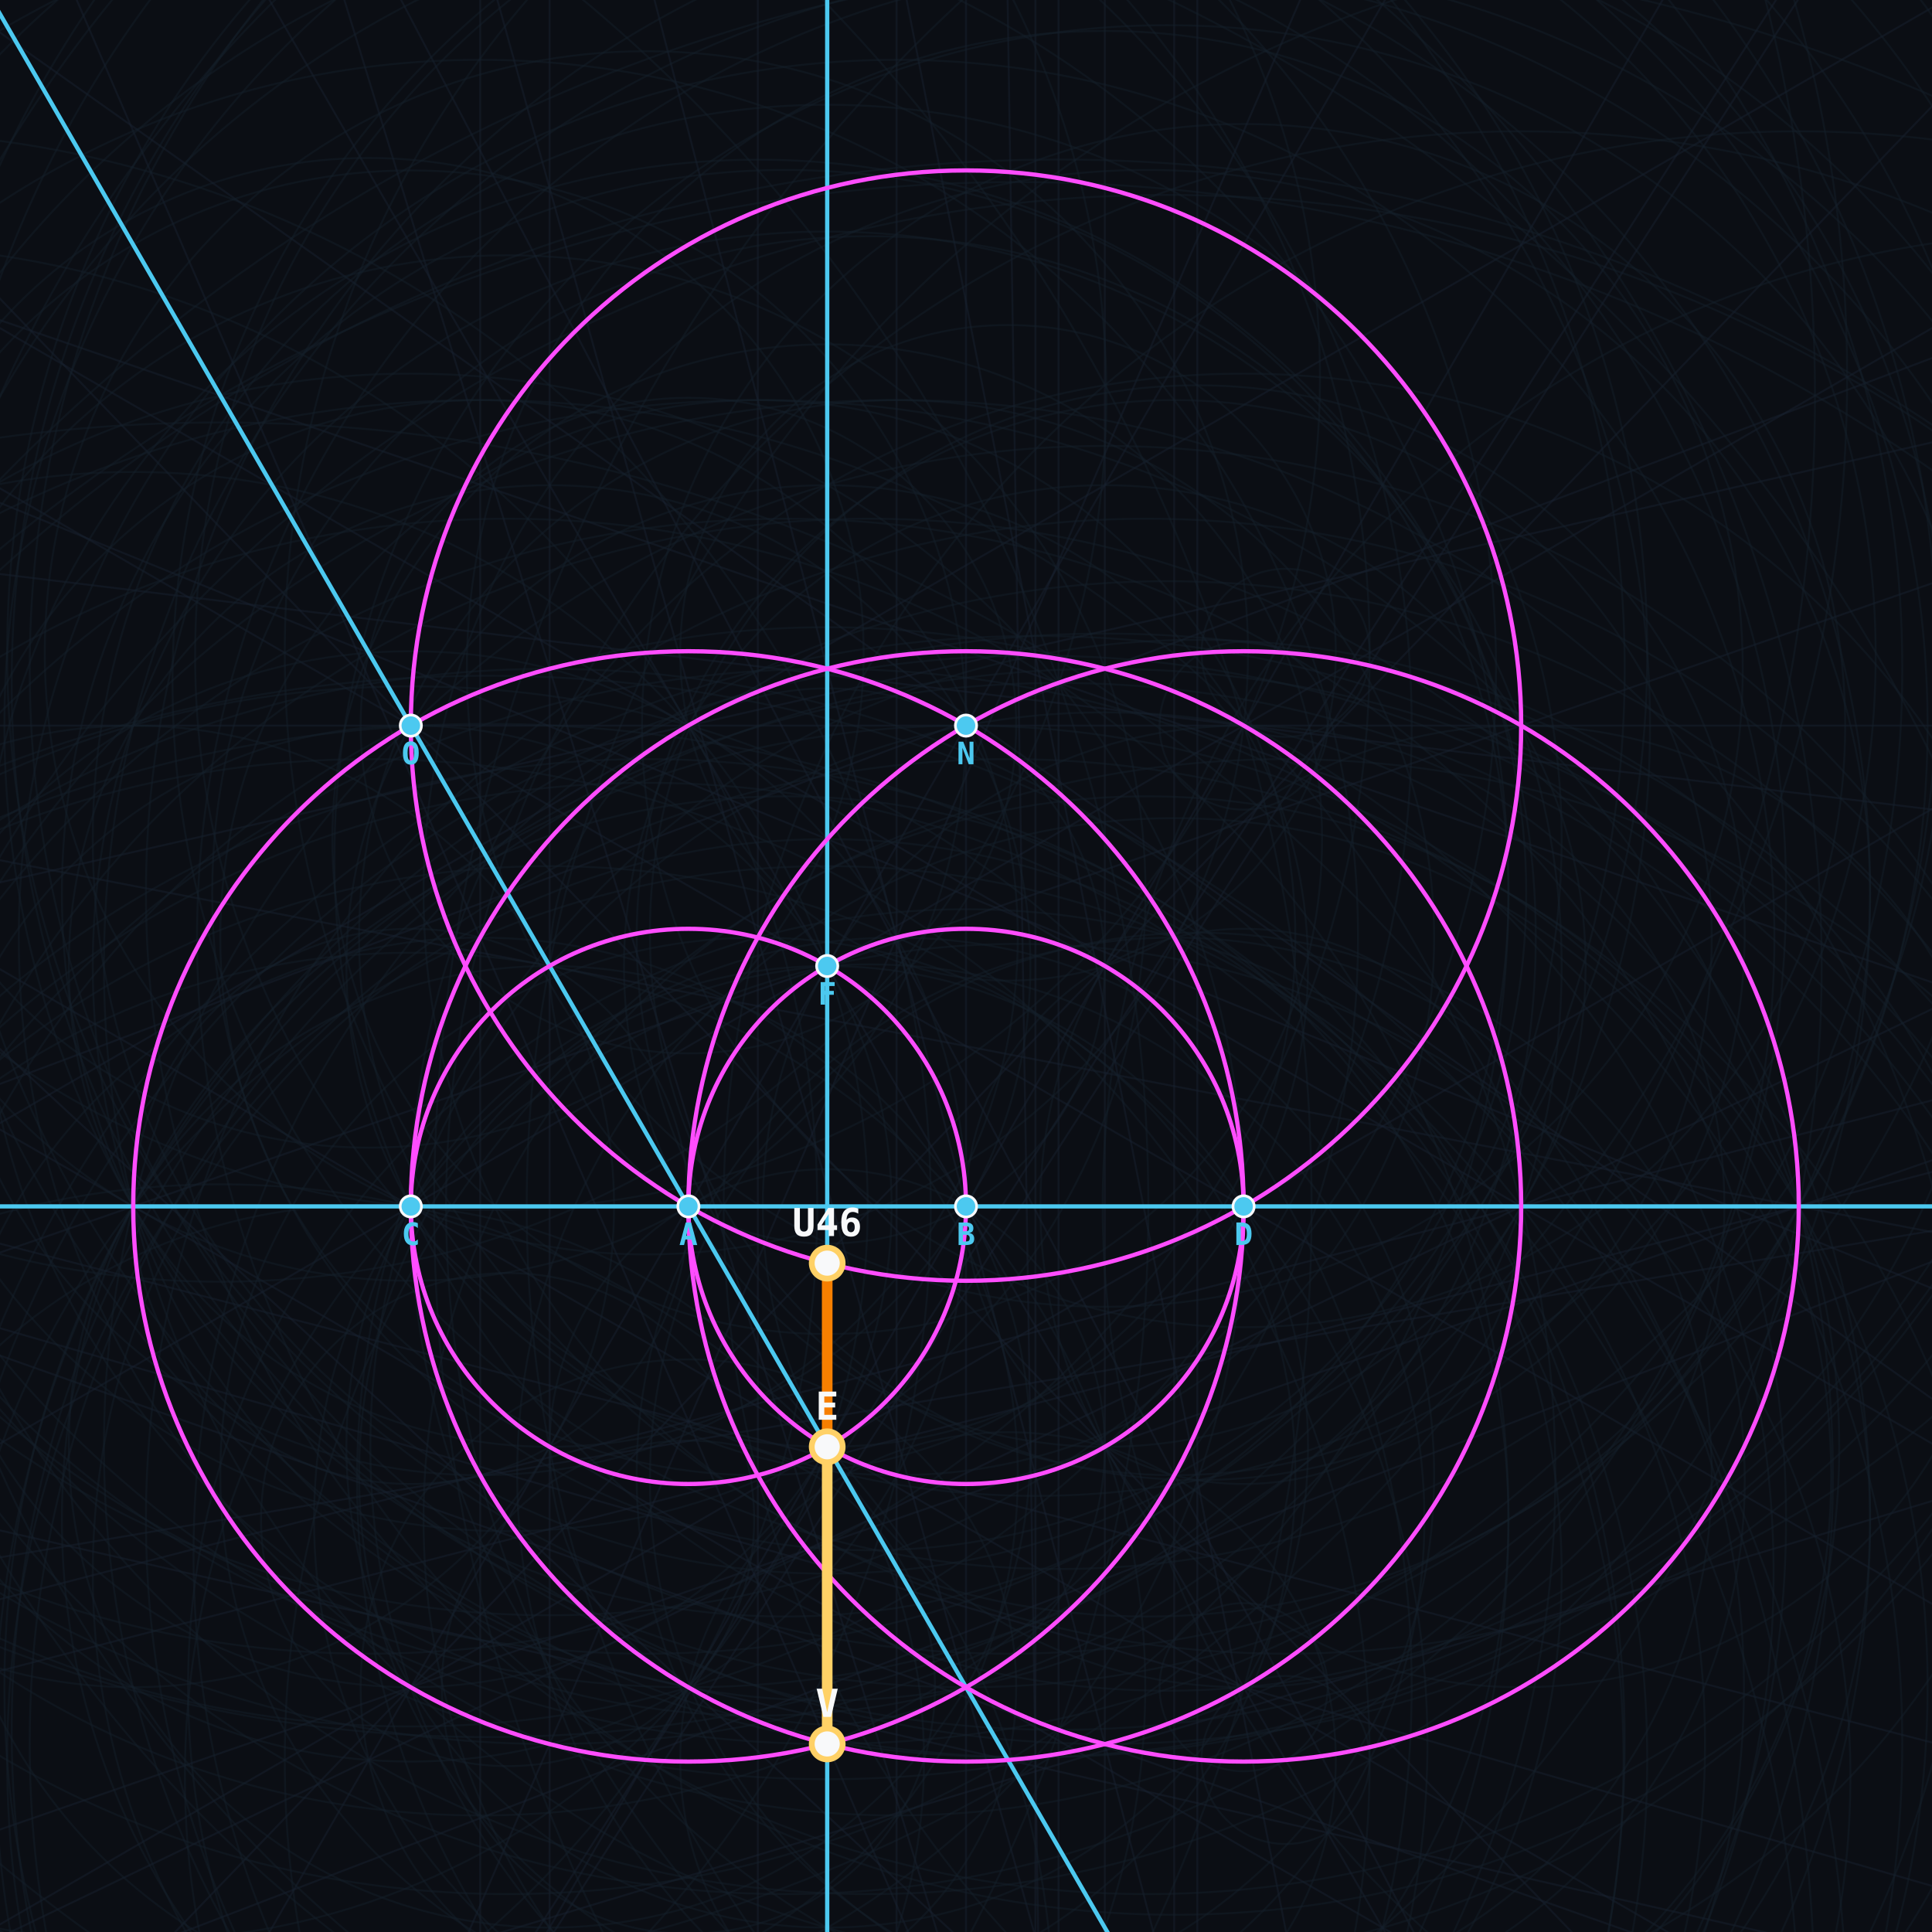
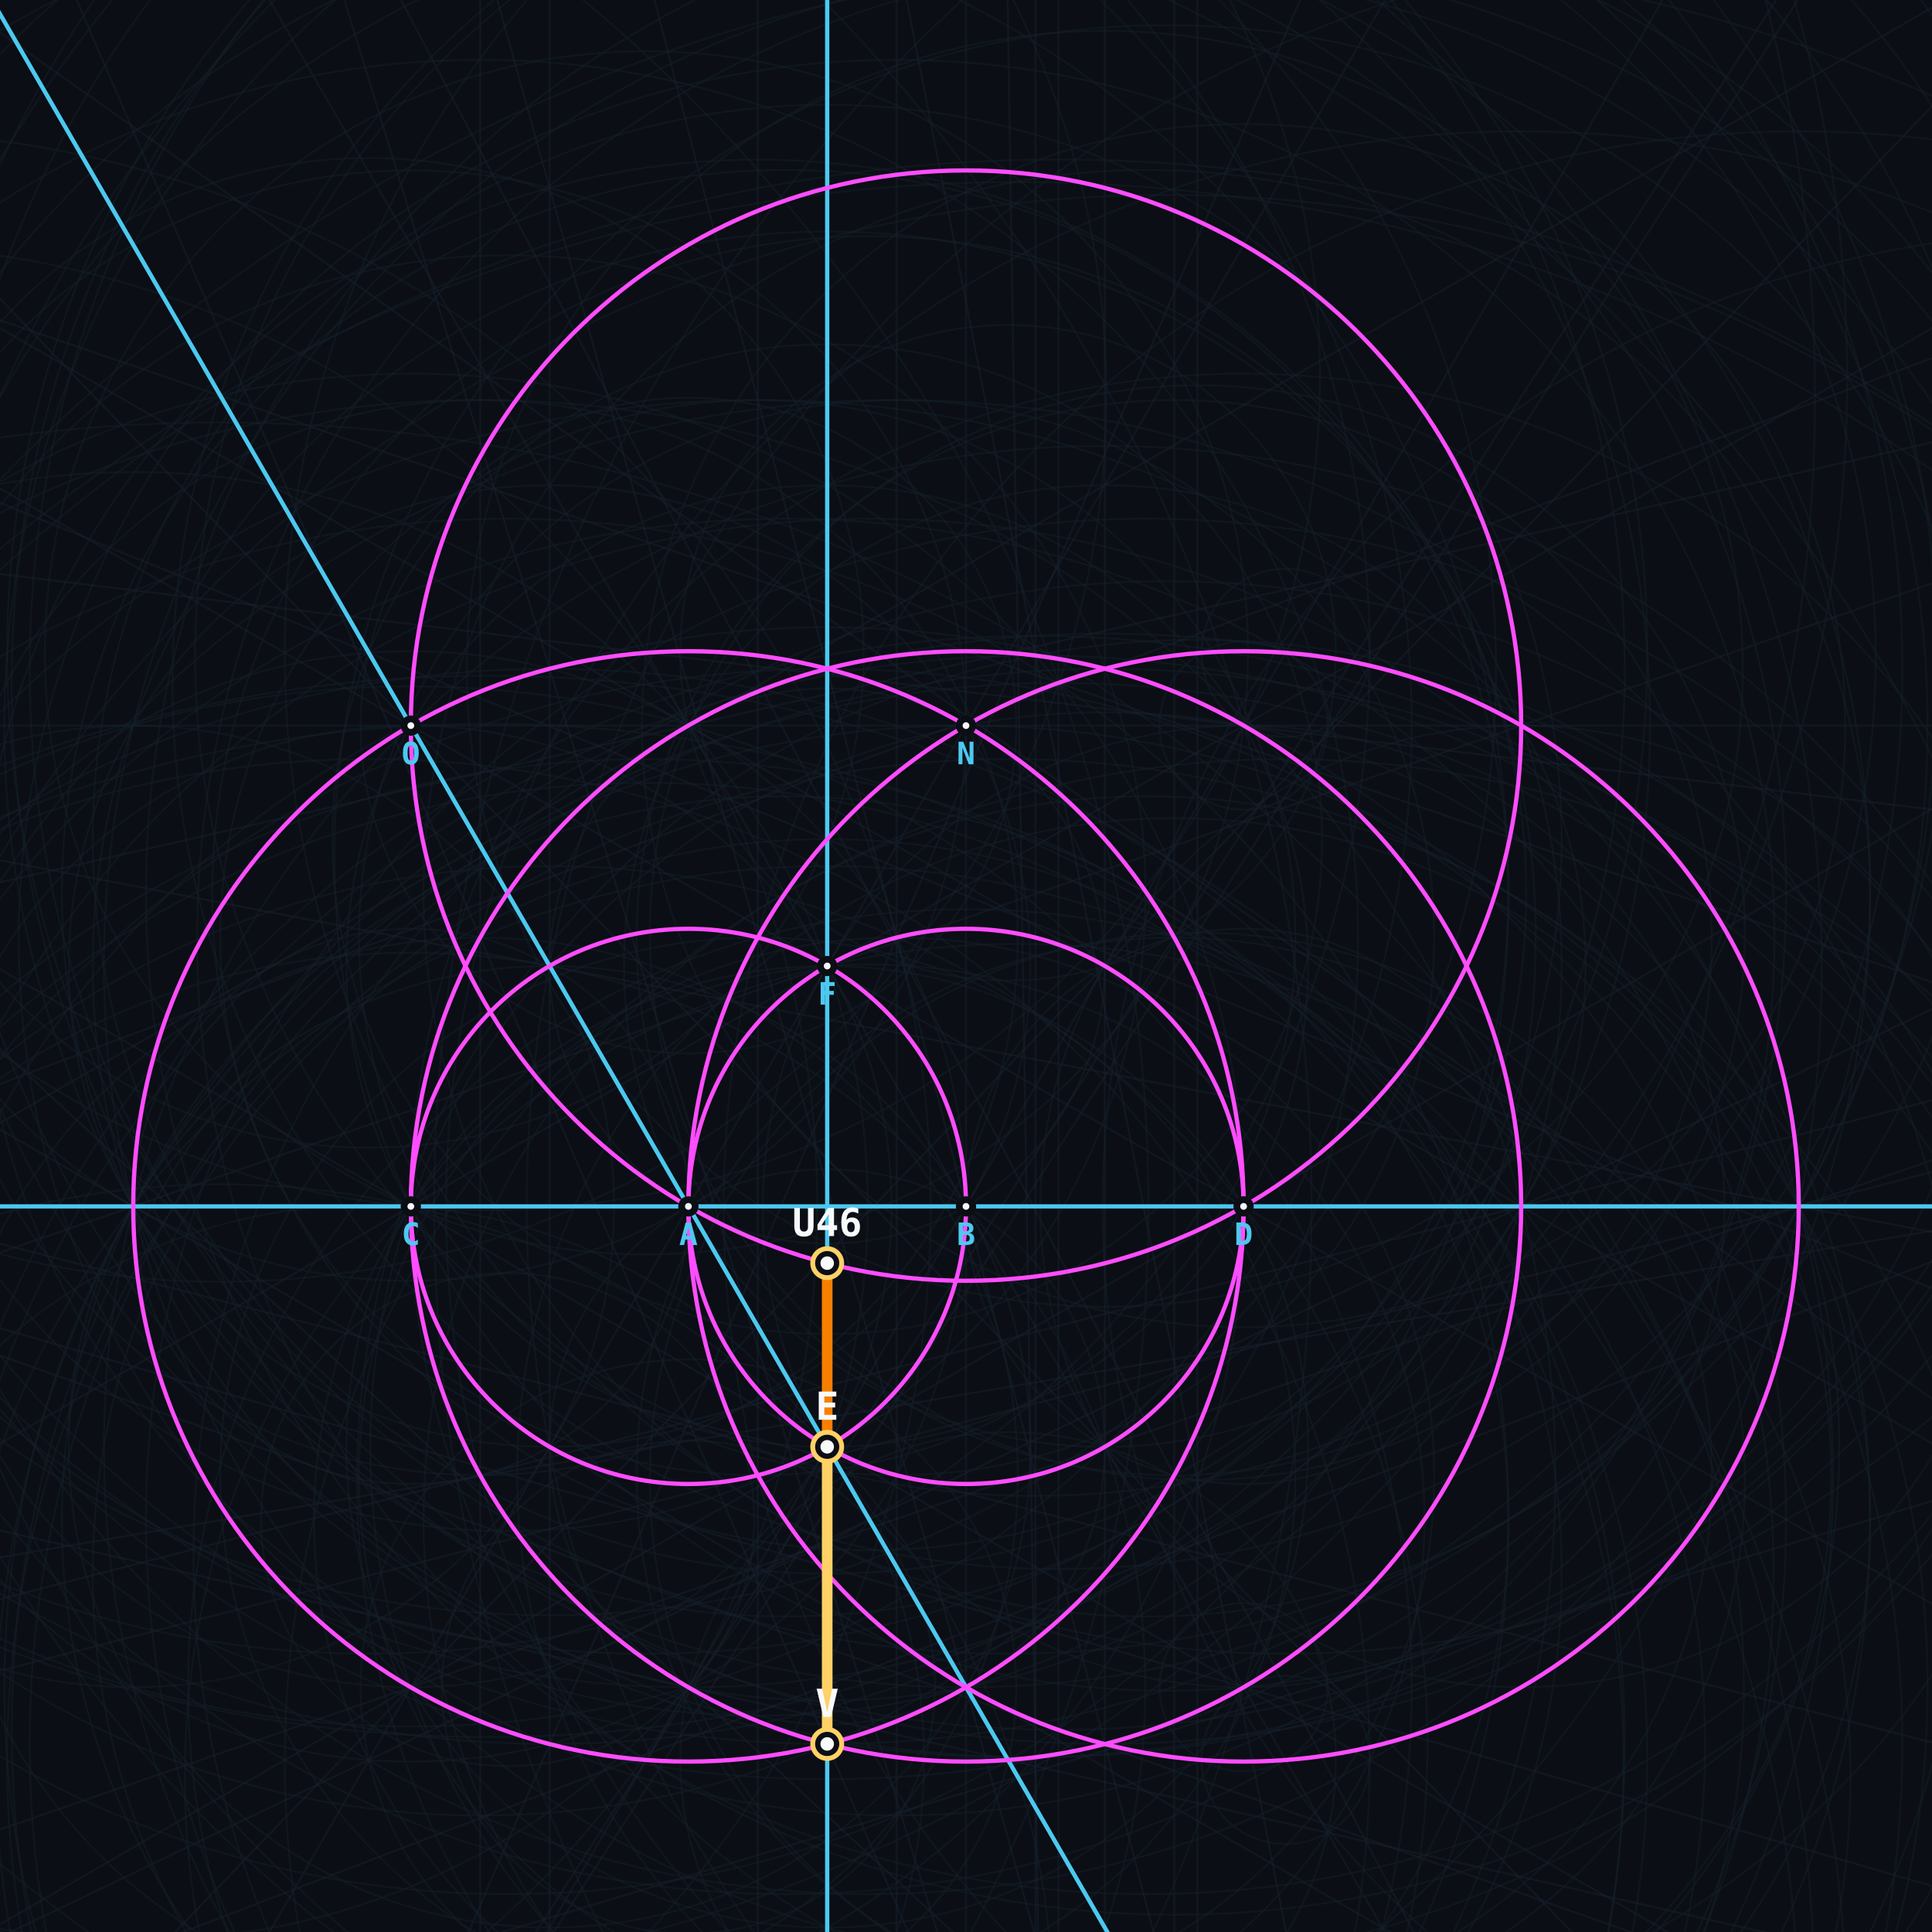
<svg xmlns="http://www.w3.org/2000/svg" viewBox="0 0 1000 1000" width="100%" height="100%" class="levels-svg">
  <defs>
    <clipPath id="sq-clip">
      <rect x="0" y="0" width="1000" height="1000" />
    </clipPath>
  </defs>
  <rect x="0" y="0" width="1000" height="1000" fill="#0b0e14" />
  <g clip-path="url(#sq-clip)">
    <line x1="-232.76" y1="1644.75" x2="1017.24" y2="-520.32" stroke="#1a2332" stroke-width="1.0" stroke-opacity="0.45" />
    <line x1="1089.08" y1="-395.89" x2="-160.92" y2="1769.18" stroke="#1a2332" stroke-width="1.0" stroke-opacity="0.45" />
    <line x1="1089.08" y1="1644.75" x2="-160.92" y2="-520.32" stroke="#1a2332" stroke-width="1.0" stroke-opacity="0.45" />
    <line x1="-762.13" y1="61.64" x2="1402.93" y2="1311.64" stroke="#1a2332" stroke-width="1.0" stroke-opacity="0.45" />
    <line x1="-762.13" y1="1187.21" x2="1402.93" y2="-62.79" stroke="#1a2332" stroke-width="1.0" stroke-opacity="0.45" />
    <line x1="1618.45" y1="61.64" x2="-546.61" y2="1311.64" stroke="#1a2332" stroke-width="1.0" stroke-opacity="0.45" />
    <line x1="1618.45" y1="1187.21" x2="-546.61" y2="-62.79" stroke="#1a2332" stroke-width="1.0" stroke-opacity="0.45" />
    <line x1="1429.70" y1="153.06" x2="-932.58" y2="971.37" stroke="#1a2332" stroke-width="1.0" stroke-opacity="0.45" />
    <line x1="-905.81" y1="61.64" x2="1259.26" y2="1311.64" stroke="#1a2332" stroke-width="1.0" stroke-opacity="0.45" />
    <line x1="284.48" y1="1874.43" x2="284.48" y2="-625.57" stroke="#1a2332" stroke-width="1.0" stroke-opacity="0.45" />
    <line x1="-619.72" y1="325.99" x2="1835.23" y2="798.44" stroke="#1a2332" stroke-width="1.0" stroke-opacity="0.45" />
    <line x1="1871.95" y1="381.49" x2="-548.67" y2="1006.49" stroke="#1a2332" stroke-width="1.0" stroke-opacity="0.45" />
    <line x1="392.24" y1="1874.43" x2="392.24" y2="-625.57" stroke="#1a2332" stroke-width="1.0" stroke-opacity="0.45" />
    <line x1="111.60" y1="-525.11" x2="780.64" y2="1883.71" stroke="#1a2332" stroke-width="1.0" stroke-opacity="0.45" />
    <line x1="500.00" y1="1874.43" x2="500.00" y2="-625.57" stroke="#1a2332" stroke-width="1.0" stroke-opacity="0.45" />
    <line x1="1606.32" y1="375.57" x2="-893.68" y2="375.57" stroke="#1a2332" stroke-width="1.0" stroke-opacity="0.45" />
    <line x1="-474.48" y1="-338.51" x2="1258.96" y2="1462.94" stroke="#1a2332" stroke-width="1.0" stroke-opacity="0.45" />
    <line x1="1573.38" y1="401.91" x2="-788.90" y2="1220.23" stroke="#1a2332" stroke-width="1.0" stroke-opacity="0.45" />
    <line x1="-474.48" y1="1587.36" x2="1258.96" y2="-214.08" stroke="#1a2332" stroke-width="1.0" stroke-opacity="0.45" />
    <line x1="-402.93" y1="-62.79" x2="1762.13" y2="1187.21" stroke="#1a2332" stroke-width="1.0" stroke-opacity="0.45" />
    <line x1="1728.27" y1="381.49" x2="-692.35" y2="1006.49" stroke="#1a2332" stroke-width="1.0" stroke-opacity="0.45" />
    <line x1="248.56" y1="1874.43" x2="248.56" y2="-625.57" stroke="#1a2332" stroke-width="1.0" stroke-opacity="0.45" />
    <line x1="-155.74" y1="-454.21" x2="832.47" y2="1842.19" stroke="#1a2332" stroke-width="1.0" stroke-opacity="0.45" />
    <line x1="187.50" y1="-585.88" x2="812.50" y2="1834.74" stroke="#1a2332" stroke-width="1.0" stroke-opacity="0.45" />
    <line x1="571.84" y1="1874.43" x2="571.84" y2="-625.57" stroke="#1a2332" stroke-width="1.0" stroke-opacity="0.45" />
    <line x1="1587.43" y1="-35.35" x2="-752.86" y2="843.87" stroke="#1a2332" stroke-width="1.0" stroke-opacity="0.45" />
    <line x1="1657.83" y1="1169.69" x2="-779.76" y2="614.56" stroke="#1a2332" stroke-width="1.0" stroke-opacity="0.45" />
    <line x1="1226.25" y1="1679.68" x2="-607.20" y2="-19.86" stroke="#1a2332" stroke-width="1.0" stroke-opacity="0.45" />
    <line x1="1657.83" y1="79.17" x2="-779.76" y2="634.30" stroke="#1a2332" stroke-width="1.0" stroke-opacity="0.45" />
    <line x1="1223.34" y1="-125.00" x2="-941.73" y2="1125.00" stroke="#1a2332" stroke-width="1.0" stroke-opacity="0.45" />
    <line x1="-1015.62" y1="381.49" x2="1404.99" y2="1006.49" stroke="#1a2332" stroke-width="1.0" stroke-opacity="0.45" />
    <line x1="464.08" y1="1874.43" x2="464.08" y2="-625.57" stroke="#1a2332" stroke-width="1.0" stroke-opacity="0.45" />
    <line x1="868.39" y1="-454.21" x2="-119.82" y2="1842.19" stroke="#1a2332" stroke-width="1.0" stroke-opacity="0.45" />
    <line x1="-10.32" y1="-614.67" x2="722.96" y2="1775.37" stroke="#1a2332" stroke-width="1.0" stroke-opacity="0.45" />
    <line x1="1467.49" y1="856.91" x2="-848.43" y2="-84.65" stroke="#1a2332" stroke-width="1.0" stroke-opacity="0.45" />
    <line x1="1447.14" y1="307.48" x2="-806.33" y2="1390.01" stroke="#1a2332" stroke-width="1.0" stroke-opacity="0.45" />
    <line x1="-51.36" y1="-494.26" x2="1109.03" y2="1720.13" stroke="#1a2332" stroke-width="1.0" stroke-opacity="0.45" />
    <line x1="607.76" y1="1874.43" x2="607.76" y2="-625.57" stroke="#1a2332" stroke-width="1.0" stroke-opacity="0.45" />
    <line x1="1146.34" y1="-353.83" x2="-204.01" y2="1750.11" stroke="#1a2332" stroke-width="1.0" stroke-opacity="0.45" />
    <line x1="1729.94" y1="507.97" x2="-751.69" y2="205.50" stroke="#1a2332" stroke-width="1.0" stroke-opacity="0.45" />
    <line x1="1413.60" y1="1095.55" x2="-988.32" y2="402.17" stroke="#1a2332" stroke-width="1.0" stroke-opacity="0.45" />
    <line x1="-1013.76" y1="343.22" x2="1343.26" y2="1176.56" stroke="#1a2332" stroke-width="1.0" stroke-opacity="0.45" />
    <line x1="547.89" y1="1874.43" x2="547.89" y2="-625.57" stroke="#1a2332" stroke-width="1.0" stroke-opacity="0.45" />
    <line x1="1513.46" y1="684.43" x2="-851.50" y2="-126.11" stroke="#1a2332" stroke-width="1.0" stroke-opacity="0.45" />
    <line x1="1517.19" y1="620.98" x2="-876.38" y2="1342.67" stroke="#1a2332" stroke-width="1.0" stroke-opacity="0.45" />
    <line x1="511.57" y1="-630.45" x2="551.09" y2="1869.23" stroke="#1a2332" stroke-width="1.0" stroke-opacity="0.45" />
    <line x1="535.92" y1="1874.43" x2="535.92" y2="-625.57" stroke="#1a2332" stroke-width="1.0" stroke-opacity="0.45" />
    <line x1="336.94" y1="-673.86" x2="818.71" y2="1779.28" stroke="#1a2332" stroke-width="1.0" stroke-opacity="0.45" />
    <line x1="619.73" y1="1874.43" x2="619.73" y2="-625.57" stroke="#1a2332" stroke-width="1.0" stroke-opacity="0.45" />
    <line x1="1112.62" y1="-282.82" x2="-240.69" y2="1819.22" stroke="#1a2332" stroke-width="1.0" stroke-opacity="0.45" />
    <line x1="1448.78" y1="1041.33" x2="-592.46" y2="-402.05" stroke="#1a2332" stroke-width="1.0" stroke-opacity="0.45" />
    <line x1="-327.79" y1="1161.96" x2="2006.63" y2="267.26" stroke="#1a2332" stroke-width="1.0" stroke-opacity="0.45" />
    <line x1="1888.17" y1="486.93" x2="-576.87" y2="903.60" stroke="#1a2332" stroke-width="1.0" stroke-opacity="0.45" />
    <circle cx="212.64" cy="624.43" r="143.68" fill="none" stroke="#161f2c" stroke-width="1.0" stroke-opacity="0.45" />
    <circle cx="428.16" cy="748.86" r="143.68" fill="none" stroke="#161f2c" stroke-width="1.0" stroke-opacity="0.45" />
    <circle cx="428.16" cy="500.00" r="143.68" fill="none" stroke="#161f2c" stroke-width="1.0" stroke-opacity="0.45" />
    <circle cx="212.64" cy="624.43" r="287.36" fill="none" stroke="#161f2c" stroke-width="1.0" stroke-opacity="0.45" />
    <circle cx="643.68" cy="624.43" r="143.68" fill="none" stroke="#161f2c" stroke-width="1.0" stroke-opacity="0.45" />
    <circle cx="212.64" cy="624.43" r="431.03" fill="none" stroke="#161f2c" stroke-width="1.0" stroke-opacity="0.45" />
    <circle cx="643.68" cy="624.43" r="431.03" fill="none" stroke="#161f2c" stroke-width="1.0" stroke-opacity="0.45" />
    <circle cx="212.64" cy="624.43" r="248.86" fill="none" stroke="#161f2c" stroke-width="1.0" stroke-opacity="0.45" />
    <circle cx="428.16" cy="748.86" r="248.86" fill="none" stroke="#161f2c" stroke-width="1.0" stroke-opacity="0.45" />
    <circle cx="428.16" cy="500.00" r="248.86" fill="none" stroke="#161f2c" stroke-width="1.0" stroke-opacity="0.45" />
    <circle cx="643.68" cy="624.43" r="248.86" fill="none" stroke="#161f2c" stroke-width="1.0" stroke-opacity="0.45" />
    <circle cx="428.16" cy="500.00" r="380.14" fill="none" stroke="#161f2c" stroke-width="1.0" stroke-opacity="0.45" />
    <circle cx="68.97" cy="624.43" r="380.14" fill="none" stroke="#161f2c" stroke-width="1.0" stroke-opacity="0.45" />
    <circle cx="68.97" cy="624.43" r="248.86" fill="none" stroke="#161f2c" stroke-width="1.0" stroke-opacity="0.45" />
    <circle cx="284.48" cy="748.86" r="248.86" fill="none" stroke="#161f2c" stroke-width="1.0" stroke-opacity="0.45" />
    <circle cx="284.48" cy="500.00" r="248.86" fill="none" stroke="#161f2c" stroke-width="1.0" stroke-opacity="0.45" />
    <circle cx="284.48" cy="500.00" r="658.42" fill="none" stroke="#161f2c" stroke-width="1.0" stroke-opacity="0.45" />
    <circle cx="931.03" cy="624.43" r="658.42" fill="none" stroke="#161f2c" stroke-width="1.0" stroke-opacity="0.45" />
    <circle cx="931.03" cy="624.43" r="556.46" fill="none" stroke="#161f2c" stroke-width="1.0" stroke-opacity="0.45" />
    <circle cx="392.24" cy="763.54" r="556.46" fill="none" stroke="#161f2c" stroke-width="1.0" stroke-opacity="0.45" />
    <circle cx="392.24" cy="763.54" r="278.23" fill="none" stroke="#161f2c" stroke-width="1.0" stroke-opacity="0.45" />
    <circle cx="392.24" cy="485.31" r="278.23" fill="none" stroke="#161f2c" stroke-width="1.0" stroke-opacity="0.45" />
    <circle cx="392.24" cy="485.31" r="402.66" fill="none" stroke="#161f2c" stroke-width="1.0" stroke-opacity="0.45" />
    <circle cx="500.00" cy="873.29" r="402.66" fill="none" stroke="#161f2c" stroke-width="1.0" stroke-opacity="0.45" />
    <circle cx="500.00" cy="873.29" r="497.72" fill="none" stroke="#161f2c" stroke-width="1.0" stroke-opacity="0.45" />
    <circle cx="500.00" cy="375.57" r="497.72" fill="none" stroke="#161f2c" stroke-width="1.0" stroke-opacity="0.45" />
    <circle cx="212.64" cy="375.57" r="287.36" fill="none" stroke="#161f2c" stroke-width="1.0" stroke-opacity="0.45" />
    <circle cx="212.64" cy="375.57" r="518.04" fill="none" stroke="#161f2c" stroke-width="1.0" stroke-opacity="0.45" />
    <circle cx="571.84" cy="748.86" r="518.04" fill="none" stroke="#161f2c" stroke-width="1.0" stroke-opacity="0.45" />
    <circle cx="571.84" cy="748.86" r="380.14" fill="none" stroke="#161f2c" stroke-width="1.0" stroke-opacity="0.45" />
    <circle cx="212.64" cy="873.29" r="380.14" fill="none" stroke="#161f2c" stroke-width="1.0" stroke-opacity="0.45" />
    <circle cx="212.64" cy="873.29" r="518.04" fill="none" stroke="#161f2c" stroke-width="1.0" stroke-opacity="0.45" />
    <circle cx="571.84" cy="500.00" r="518.04" fill="none" stroke="#161f2c" stroke-width="1.0" stroke-opacity="0.45" />
    <circle cx="571.84" cy="500.00" r="248.86" fill="none" stroke="#161f2c" stroke-width="1.0" stroke-opacity="0.45" />
    <circle cx="787.36" cy="624.43" r="248.86" fill="none" stroke="#161f2c" stroke-width="1.0" stroke-opacity="0.45" />
    <circle cx="787.36" cy="624.43" r="556.46" fill="none" stroke="#161f2c" stroke-width="1.0" stroke-opacity="0.45" />
    <circle cx="248.56" cy="763.54" r="556.46" fill="none" stroke="#161f2c" stroke-width="1.0" stroke-opacity="0.45" />
    <circle cx="248.56" cy="763.54" r="278.23" fill="none" stroke="#161f2c" stroke-width="1.0" stroke-opacity="0.45" />
    <circle cx="248.56" cy="485.31" r="278.23" fill="none" stroke="#161f2c" stroke-width="1.0" stroke-opacity="0.45" />
    <circle cx="248.56" cy="485.31" r="454.35" fill="none" stroke="#161f2c" stroke-width="1.0" stroke-opacity="0.45" />
    <circle cx="428.16" cy="902.66" r="454.35" fill="none" stroke="#161f2c" stroke-width="1.0" stroke-opacity="0.45" />
    <circle cx="428.16" cy="902.66" r="556.46" fill="none" stroke="#161f2c" stroke-width="1.0" stroke-opacity="0.45" />
    <circle cx="428.16" cy="346.20" r="556.46" fill="none" stroke="#161f2c" stroke-width="1.0" stroke-opacity="0.45" />
    <circle cx="428.16" cy="346.20" r="574.71" fill="none" stroke="#161f2c" stroke-width="1.0" stroke-opacity="0.45" />
    <circle cx="571.84" cy="902.66" r="574.71" fill="none" stroke="#161f2c" stroke-width="1.0" stroke-opacity="0.45" />
    <circle cx="571.84" cy="902.66" r="556.46" fill="none" stroke="#161f2c" stroke-width="1.0" stroke-opacity="0.45" />
    <circle cx="571.84" cy="346.20" r="556.46" fill="none" stroke="#161f2c" stroke-width="1.0" stroke-opacity="0.45" />
    <circle cx="571.84" cy="346.20" r="330.20" fill="none" stroke="#161f2c" stroke-width="1.0" stroke-opacity="0.45" />
    <circle cx="262.73" cy="462.33" r="330.20" fill="none" stroke="#161f2c" stroke-width="1.0" stroke-opacity="0.45" />
    <circle cx="262.73" cy="462.33" r="518.04" fill="none" stroke="#161f2c" stroke-width="1.0" stroke-opacity="0.45" />
    <circle cx="521.75" cy="910.96" r="518.04" fill="none" stroke="#161f2c" stroke-width="1.0" stroke-opacity="0.45" />
    <circle cx="521.75" cy="910.96" r="169.66" fill="none" stroke="#161f2c" stroke-width="1.0" stroke-opacity="0.45" />
    <circle cx="356.32" cy="873.29" r="169.66" fill="none" stroke="#161f2c" stroke-width="1.0" stroke-opacity="0.45" />
    <circle cx="356.32" cy="873.29" r="127.61" fill="none" stroke="#161f2c" stroke-width="1.0" stroke-opacity="0.45" />
    <circle cx="262.73" cy="786.53" r="127.61" fill="none" stroke="#161f2c" stroke-width="1.0" stroke-opacity="0.45" />
    <circle cx="262.73" cy="786.53" r="518.04" fill="none" stroke="#161f2c" stroke-width="1.0" stroke-opacity="0.45" />
    <circle cx="521.75" cy="337.90" r="518.04" fill="none" stroke="#161f2c" stroke-width="1.0" stroke-opacity="0.45" />
    <circle cx="521.75" cy="337.90" r="169.66" fill="none" stroke="#161f2c" stroke-width="1.0" stroke-opacity="0.45" />
    <circle cx="356.32" cy="375.57" r="169.66" fill="none" stroke="#161f2c" stroke-width="1.0" stroke-opacity="0.45" />
    <circle cx="356.32" cy="375.57" r="497.72" fill="none" stroke="#161f2c" stroke-width="1.0" stroke-opacity="0.45" />
    <circle cx="-74.71" cy="624.43" r="497.72" fill="none" stroke="#161f2c" stroke-width="1.0" stroke-opacity="0.45" />
    <circle cx="-74.71" cy="624.43" r="556.46" fill="none" stroke="#161f2c" stroke-width="1.0" stroke-opacity="0.45" />
    <circle cx="464.08" cy="763.54" r="556.46" fill="none" stroke="#161f2c" stroke-width="1.0" stroke-opacity="0.45" />
    <circle cx="464.08" cy="763.54" r="278.23" fill="none" stroke="#161f2c" stroke-width="1.0" stroke-opacity="0.45" />
    <circle cx="464.08" cy="485.31" r="278.23" fill="none" stroke="#161f2c" stroke-width="1.0" stroke-opacity="0.45" />
    <circle cx="464.08" cy="485.31" r="454.35" fill="none" stroke="#161f2c" stroke-width="1.0" stroke-opacity="0.45" />
    <circle cx="284.48" cy="902.66" r="454.35" fill="none" stroke="#161f2c" stroke-width="1.0" stroke-opacity="0.45" />
    <circle cx="284.48" cy="902.66" r="556.46" fill="none" stroke="#161f2c" stroke-width="1.0" stroke-opacity="0.45" />
    <circle cx="284.48" cy="346.20" r="556.46" fill="none" stroke="#161f2c" stroke-width="1.0" stroke-opacity="0.45" />
    <circle cx="284.48" cy="346.20" r="489.85" fill="none" stroke="#161f2c" stroke-width="1.0" stroke-opacity="0.45" />
    <circle cx="428.16" cy="814.50" r="489.85" fill="none" stroke="#161f2c" stroke-width="1.0" stroke-opacity="0.45" />
    <circle cx="428.16" cy="814.50" r="380.14" fill="none" stroke="#161f2c" stroke-width="1.0" stroke-opacity="0.45" />
    <circle cx="428.16" cy="434.36" r="380.14" fill="none" stroke="#161f2c" stroke-width="1.0" stroke-opacity="0.45" />
    <circle cx="428.16" cy="434.36" r="256.13" fill="none" stroke="#161f2c" stroke-width="1.0" stroke-opacity="0.45" />
    <circle cx="190.89" cy="337.90" r="256.13" fill="none" stroke="#161f2c" stroke-width="1.0" stroke-opacity="0.45" />
    <circle cx="190.89" cy="337.90" r="518.04" fill="none" stroke="#161f2c" stroke-width="1.0" stroke-opacity="0.45" />
    <circle cx="449.91" cy="786.53" r="518.04" fill="none" stroke="#161f2c" stroke-width="1.0" stroke-opacity="0.45" />
    <circle cx="449.91" cy="786.53" r="287.36" fill="none" stroke="#161f2c" stroke-width="1.0" stroke-opacity="0.45" />
    <circle cx="190.89" cy="910.96" r="287.36" fill="none" stroke="#161f2c" stroke-width="1.0" stroke-opacity="0.45" />
    <circle cx="190.89" cy="910.96" r="518.04" fill="none" stroke="#161f2c" stroke-width="1.0" stroke-opacity="0.45" />
    <circle cx="449.91" cy="462.33" r="518.04" fill="none" stroke="#161f2c" stroke-width="1.0" stroke-opacity="0.45" />
    <circle cx="449.91" cy="462.33" r="340.07" fill="none" stroke="#161f2c" stroke-width="1.0" stroke-opacity="0.45" />
    <circle cx="607.76" cy="763.54" r="340.07" fill="none" stroke="#161f2c" stroke-width="1.0" stroke-opacity="0.45" />
    <circle cx="607.76" cy="763.54" r="278.23" fill="none" stroke="#161f2c" stroke-width="1.0" stroke-opacity="0.45" />
    <circle cx="607.76" cy="485.31" r="278.23" fill="none" stroke="#161f2c" stroke-width="1.0" stroke-opacity="0.45" />
    <circle cx="607.76" cy="485.31" r="505.77" fill="none" stroke="#161f2c" stroke-width="1.0" stroke-opacity="0.45" />
    <circle cx="334.57" cy="910.96" r="505.77" fill="none" stroke="#161f2c" stroke-width="1.0" stroke-opacity="0.45" />
    <circle cx="334.57" cy="910.96" r="518.04" fill="none" stroke="#161f2c" stroke-width="1.0" stroke-opacity="0.45" />
    <circle cx="593.59" cy="462.33" r="518.04" fill="none" stroke="#161f2c" stroke-width="1.0" stroke-opacity="0.45" />
    <circle cx="593.59" cy="462.33" r="374.36" fill="none" stroke="#161f2c" stroke-width="1.0" stroke-opacity="0.45" />
    <circle cx="406.41" cy="786.53" r="374.36" fill="none" stroke="#161f2c" stroke-width="1.0" stroke-opacity="0.45" />
    <circle cx="406.41" cy="786.53" r="518.04" fill="none" stroke="#161f2c" stroke-width="1.0" stroke-opacity="0.45" />
    <circle cx="665.43" cy="337.90" r="518.04" fill="none" stroke="#161f2c" stroke-width="1.0" stroke-opacity="0.45" />
    <circle cx="665.43" cy="337.90" r="43.50" fill="none" stroke="#161f2c" stroke-width="1.0" stroke-opacity="0.45" />
    <circle cx="643.68" cy="375.57" r="43.50" fill="none" stroke="#161f2c" stroke-width="1.0" stroke-opacity="0.45" />
    <circle cx="643.68" cy="375.57" r="311.39" fill="none" stroke="#161f2c" stroke-width="1.0" stroke-opacity="0.45" />
    <circle cx="334.57" cy="337.90" r="311.39" fill="none" stroke="#161f2c" stroke-width="1.0" stroke-opacity="0.45" />
    <circle cx="334.57" cy="337.90" r="518.04" fill="none" stroke="#161f2c" stroke-width="1.0" stroke-opacity="0.45" />
    <circle cx="593.59" cy="786.53" r="518.04" fill="none" stroke="#161f2c" stroke-width="1.0" stroke-opacity="0.45" />
    <circle cx="593.59" cy="786.53" r="374.36" fill="none" stroke="#161f2c" stroke-width="1.0" stroke-opacity="0.45" />
    <circle cx="406.41" cy="462.33" r="374.36" fill="none" stroke="#161f2c" stroke-width="1.0" stroke-opacity="0.45" />
    <circle cx="406.41" cy="462.33" r="518.04" fill="none" stroke="#161f2c" stroke-width="1.0" stroke-opacity="0.45" />
    <circle cx="665.43" cy="910.96" r="518.04" fill="none" stroke="#161f2c" stroke-width="1.0" stroke-opacity="0.45" />
    <circle cx="665.43" cy="910.96" r="43.50" fill="none" stroke="#161f2c" stroke-width="1.0" stroke-opacity="0.45" />
    <circle cx="643.68" cy="873.29" r="43.50" fill="none" stroke="#161f2c" stroke-width="1.0" stroke-opacity="0.45" />
    <circle cx="643.68" cy="873.29" r="897.27" fill="none" stroke="#161f2c" stroke-width="1.0" stroke-opacity="0.45" />
    <circle cx="-218.39" cy="624.43" r="897.27" fill="none" stroke="#161f2c" stroke-width="1.0" stroke-opacity="0.45" />
    <circle cx="-218.39" cy="624.43" r="812.77" fill="none" stroke="#161f2c" stroke-width="1.0" stroke-opacity="0.45" />
    <circle cx="547.89" cy="895.35" r="812.77" fill="none" stroke="#161f2c" stroke-width="1.0" stroke-opacity="0.45" />
    <circle cx="547.89" cy="895.35" r="541.84" fill="none" stroke="#161f2c" stroke-width="1.0" stroke-opacity="0.45" />
    <circle cx="547.89" cy="353.51" r="541.84" fill="none" stroke="#161f2c" stroke-width="1.0" stroke-opacity="0.45" />
    <circle cx="547.89" cy="353.51" r="458.60" fill="none" stroke="#161f2c" stroke-width="1.0" stroke-opacity="0.45" />
    <circle cx="114.06" cy="204.82" r="458.60" fill="none" stroke="#161f2c" stroke-width="1.0" stroke-opacity="0.45" />
    <circle cx="114.06" cy="204.82" r="825.37" fill="none" stroke="#161f2c" stroke-width="1.0" stroke-opacity="0.45" />
    <circle cx="526.74" cy="919.61" r="825.37" fill="none" stroke="#161f2c" stroke-width="1.0" stroke-opacity="0.45" />
    <circle cx="526.74" cy="919.61" r="431.03" fill="none" stroke="#161f2c" stroke-width="1.0" stroke-opacity="0.45" />
    <circle cx="114.06" cy="1044.04" r="431.03" fill="none" stroke="#161f2c" stroke-width="1.0" stroke-opacity="0.45" />
    <circle cx="114.06" cy="1044.04" r="825.37" fill="none" stroke="#161f2c" stroke-width="1.0" stroke-opacity="0.45" />
    <circle cx="526.74" cy="329.25" r="825.37" fill="none" stroke="#161f2c" stroke-width="1.0" stroke-opacity="0.45" />
    <circle cx="526.74" cy="329.25" r="580.36" fill="none" stroke="#161f2c" stroke-width="1.0" stroke-opacity="0.45" />
    <circle cx="535.92" cy="909.53" r="580.36" fill="none" stroke="#161f2c" stroke-width="1.0" stroke-opacity="0.45" />
    <circle cx="535.92" cy="909.53" r="570.21" fill="none" stroke="#161f2c" stroke-width="1.0" stroke-opacity="0.45" />
    <circle cx="535.92" cy="339.33" r="570.21" fill="none" stroke="#161f2c" stroke-width="1.0" stroke-opacity="0.45" />
    <circle cx="535.92" cy="339.33" r="434.92" fill="none" stroke="#161f2c" stroke-width="1.0" stroke-opacity="0.45" />
    <circle cx="619.73" cy="766.10" r="434.92" fill="none" stroke="#161f2c" stroke-width="1.0" stroke-opacity="0.45" />
    <circle cx="619.73" cy="766.10" r="283.34" fill="none" stroke="#161f2c" stroke-width="1.0" stroke-opacity="0.45" />
    <circle cx="619.73" cy="482.76" r="283.34" fill="none" stroke="#161f2c" stroke-width="1.0" stroke-opacity="0.45" />
    <circle cx="619.73" cy="482.76" r="678.97" fill="none" stroke="#161f2c" stroke-width="1.0" stroke-opacity="0.45" />
    <circle cx="252.19" cy="1053.65" r="678.97" fill="none" stroke="#161f2c" stroke-width="1.0" stroke-opacity="0.45" />
    <circle cx="252.19" cy="1053.65" r="703.88" fill="none" stroke="#161f2c" stroke-width="1.0" stroke-opacity="0.45" />
    <circle cx="604.13" cy="444.07" r="703.88" fill="none" stroke="#161f2c" stroke-width="1.0" stroke-opacity="0.45" />
    <circle cx="604.13" cy="444.07" r="431.03" fill="none" stroke="#161f2c" stroke-width="1.0" stroke-opacity="0.45" />
    <circle cx="252.19" cy="195.21" r="431.03" fill="none" stroke="#161f2c" stroke-width="1.0" stroke-opacity="0.45" />
    <circle cx="252.19" cy="195.21" r="703.88" fill="none" stroke="#161f2c" stroke-width="1.0" stroke-opacity="0.45" />
    <circle cx="604.13" cy="804.79" r="703.88" fill="none" stroke="#161f2c" stroke-width="1.0" stroke-opacity="0.45" />
    <circle cx="604.13" cy="804.79" r="503.96" fill="none" stroke="#161f2c" stroke-width="1.0" stroke-opacity="0.45" />
    <circle cx="1074.71" cy="624.43" r="503.96" fill="none" stroke="#161f2c" stroke-width="1.0" stroke-opacity="0.45" />
    <circle cx="1074.71" cy="624.43" r="850.01" fill="none" stroke="#161f2c" stroke-width="1.0" stroke-opacity="0.45" />
    <circle cx="236.59" cy="766.10" r="850.01" fill="none" stroke="#161f2c" stroke-width="1.0" stroke-opacity="0.45" />
    <line x1="-821.84" y1="624.43" x2="1678.16" y2="624.43" stroke="#4cc9f0" stroke-width="2.2" stroke-linecap="round" />
    <line x1="-232.76" y1="-395.89" x2="1017.24" y2="1769.18" stroke="#4cc9f0" stroke-width="2.2" stroke-linecap="round" />
    <line x1="428.16" y1="1874.43" x2="428.16" y2="-625.57" stroke="#4cc9f0" stroke-width="2.2" stroke-linecap="round" />
    <circle cx="356.32" cy="624.43" r="143.68" fill="none" stroke="#ff4dff" stroke-width="2.2" />
    <circle cx="500.00" cy="624.43" r="143.68" fill="none" stroke="#ff4dff" stroke-width="2.2" />
    <circle cx="356.32" cy="624.43" r="287.36" fill="none" stroke="#ff4dff" stroke-width="2.2" />
    <circle cx="643.68" cy="624.43" r="287.36" fill="none" stroke="#ff4dff" stroke-width="2.2" />
    <circle cx="500.00" cy="624.43" r="287.36" fill="none" stroke="#ff4dff" stroke-width="2.2" />
    <circle cx="500.00" cy="375.57" r="287.36" fill="none" stroke="#ff4dff" stroke-width="2.2" />
-     <circle class="geom-point" cx="356.32" cy="624.43" r="5.5" data-base-r="5.5" fill="#4cc9f0" stroke="#f8f9fa" stroke-width="1.4" />
+     <circle class="geom-point" cx="356.32" cy="624.43" r="3.5" data-base-r="3.5" fill="#f8f9fa" stroke="#0b0e14" stroke-width="3.5" />
    <text class="geom-label" x="356.32" y="644.43" data-anchor-x="356.32" data-anchor-y="624.43" data-offset-y="20" data-base-font="16" fill="#4cc9f0" font-family="monospace" font-size="16" font-weight="bold" text-anchor="middle">A</text>
-     <circle class="geom-point" cx="500.00" cy="624.43" r="5.5" data-base-r="5.5" fill="#4cc9f0" stroke="#f8f9fa" stroke-width="1.4" />
+     <circle class="geom-point" cx="500.00" cy="624.43" r="3.5" data-base-r="3.5" fill="#f8f9fa" stroke="#0b0e14" stroke-width="3.5" />
    <text class="geom-label" x="500.00" y="644.43" data-anchor-x="500.00" data-anchor-y="624.43" data-offset-y="20" data-base-font="16" fill="#4cc9f0" font-family="monospace" font-size="16" font-weight="bold" text-anchor="middle">B</text>
-     <circle class="geom-point" cx="212.64" cy="624.43" r="5.5" data-base-r="5.5" fill="#4cc9f0" stroke="#f8f9fa" stroke-width="1.4" />
+     <circle class="geom-point" cx="212.64" cy="624.43" r="3.5" data-base-r="3.5" fill="#f8f9fa" stroke="#0b0e14" stroke-width="3.5" />
    <text class="geom-label" x="212.64" y="644.43" data-anchor-x="212.64" data-anchor-y="624.43" data-offset-y="20" data-base-font="16" fill="#4cc9f0" font-family="monospace" font-size="16" font-weight="bold" text-anchor="middle">C</text>
-     <circle class="geom-point" cx="643.68" cy="624.43" r="5.5" data-base-r="5.5" fill="#4cc9f0" stroke="#f8f9fa" stroke-width="1.4" />
+     <circle class="geom-point" cx="643.68" cy="624.43" r="3.5" data-base-r="3.5" fill="#f8f9fa" stroke="#0b0e14" stroke-width="3.5" />
    <text class="geom-label" x="643.68" y="644.43" data-anchor-x="643.68" data-anchor-y="624.43" data-offset-y="20" data-base-font="16" fill="#4cc9f0" font-family="monospace" font-size="16" font-weight="bold" text-anchor="middle">D</text>
-     <circle class="geom-point" cx="428.16" cy="500.00" r="5.5" data-base-r="5.5" fill="#4cc9f0" stroke="#f8f9fa" stroke-width="1.4" />
+     <circle class="geom-point" cx="428.16" cy="500.00" r="3.5" data-base-r="3.5" fill="#f8f9fa" stroke="#0b0e14" stroke-width="3.5" />
    <text class="geom-label" x="428.16" y="520.00" data-anchor-x="428.16" data-anchor-y="500.00" data-offset-y="20" data-base-font="16" fill="#4cc9f0" font-family="monospace" font-size="16" font-weight="bold" text-anchor="middle">F</text>
-     <circle class="geom-point" cx="500.00" cy="375.57" r="5.5" data-base-r="5.5" fill="#4cc9f0" stroke="#f8f9fa" stroke-width="1.4" />
+     <circle class="geom-point" cx="500.00" cy="375.57" r="3.5" data-base-r="3.5" fill="#f8f9fa" stroke="#0b0e14" stroke-width="3.5" />
    <text class="geom-label" x="500.00" y="395.57" data-anchor-x="500.00" data-anchor-y="375.57" data-offset-y="20" data-base-font="16" fill="#4cc9f0" font-family="monospace" font-size="16" font-weight="bold" text-anchor="middle">N</text>
-     <circle class="geom-point" cx="212.64" cy="375.57" r="5.5" data-base-r="5.5" fill="#4cc9f0" stroke="#f8f9fa" stroke-width="1.4" />
+     <circle class="geom-point" cx="212.64" cy="375.57" r="3.5" data-base-r="3.5" fill="#f8f9fa" stroke="#0b0e14" stroke-width="3.5" />
    <text class="geom-label" x="212.64" y="395.57" data-anchor-x="212.64" data-anchor-y="375.57" data-offset-y="20" data-base-font="16" fill="#4cc9f0" font-family="monospace" font-size="16" font-weight="bold" text-anchor="middle">O</text>
    <line x1="428.16" y1="902.66" x2="428.16" y2="748.86" stroke="#ffd166" stroke-width="5.5" stroke-linecap="round" />
    <line x1="428.16" y1="748.86" x2="428.16" y2="653.80" stroke="#f77f00" stroke-width="5.5" stroke-linecap="round" />
-     <circle class="geom-point" cx="428.16" cy="902.66" r="8" data-base-r="8" fill="#f8f9fa" stroke="#ffd166" stroke-width="3" />
+     <circle class="geom-point" cx="428.16" cy="902.66" r="7.5" data-base-r="7.5" fill="#0b0e14" stroke="#ffd166" stroke-width="2.5" />
+     <circle class="geom-point" cx="428.16" cy="902.66" r="3.5" data-base-r="3.5" fill="#f8f9fa" stroke="none" />
    <text class="geom-label" x="428.16" y="888.66" data-anchor-x="428.16" data-anchor-y="902.66" data-offset-y="-14" data-base-font="20" fill="#f8f9fa" font-family="monospace" font-size="20" font-weight="bold" text-anchor="middle">V</text>
-     <circle class="geom-point" cx="428.16" cy="748.86" r="8" data-base-r="8" fill="#f8f9fa" stroke="#ffd166" stroke-width="3" />
+     <circle class="geom-point" cx="428.16" cy="748.86" r="7.5" data-base-r="7.5" fill="#0b0e14" stroke="#ffd166" stroke-width="2.5" />
+     <circle class="geom-point" cx="428.16" cy="748.86" r="3.5" data-base-r="3.5" fill="#f8f9fa" stroke="none" />
    <text class="geom-label" x="428.16" y="734.86" data-anchor-x="428.16" data-anchor-y="748.86" data-offset-y="-14" data-base-font="20" fill="#f8f9fa" font-family="monospace" font-size="20" font-weight="bold" text-anchor="middle">E</text>
-     <circle class="geom-point" cx="428.16" cy="653.80" r="8" data-base-r="8" fill="#f8f9fa" stroke="#ffd166" stroke-width="3" />
+     <circle class="geom-point" cx="428.16" cy="653.80" r="7.5" data-base-r="7.5" fill="#0b0e14" stroke="#ffd166" stroke-width="2.5" />
+     <circle class="geom-point" cx="428.16" cy="653.80" r="3.5" data-base-r="3.5" fill="#f8f9fa" stroke="none" />
    <text class="geom-label" x="428.16" y="639.80" data-anchor-x="428.16" data-anchor-y="653.80" data-offset-y="-14" data-base-font="20" fill="#f8f9fa" font-family="monospace" font-size="20" font-weight="bold" text-anchor="middle">U46</text>
  </g>
</svg>
